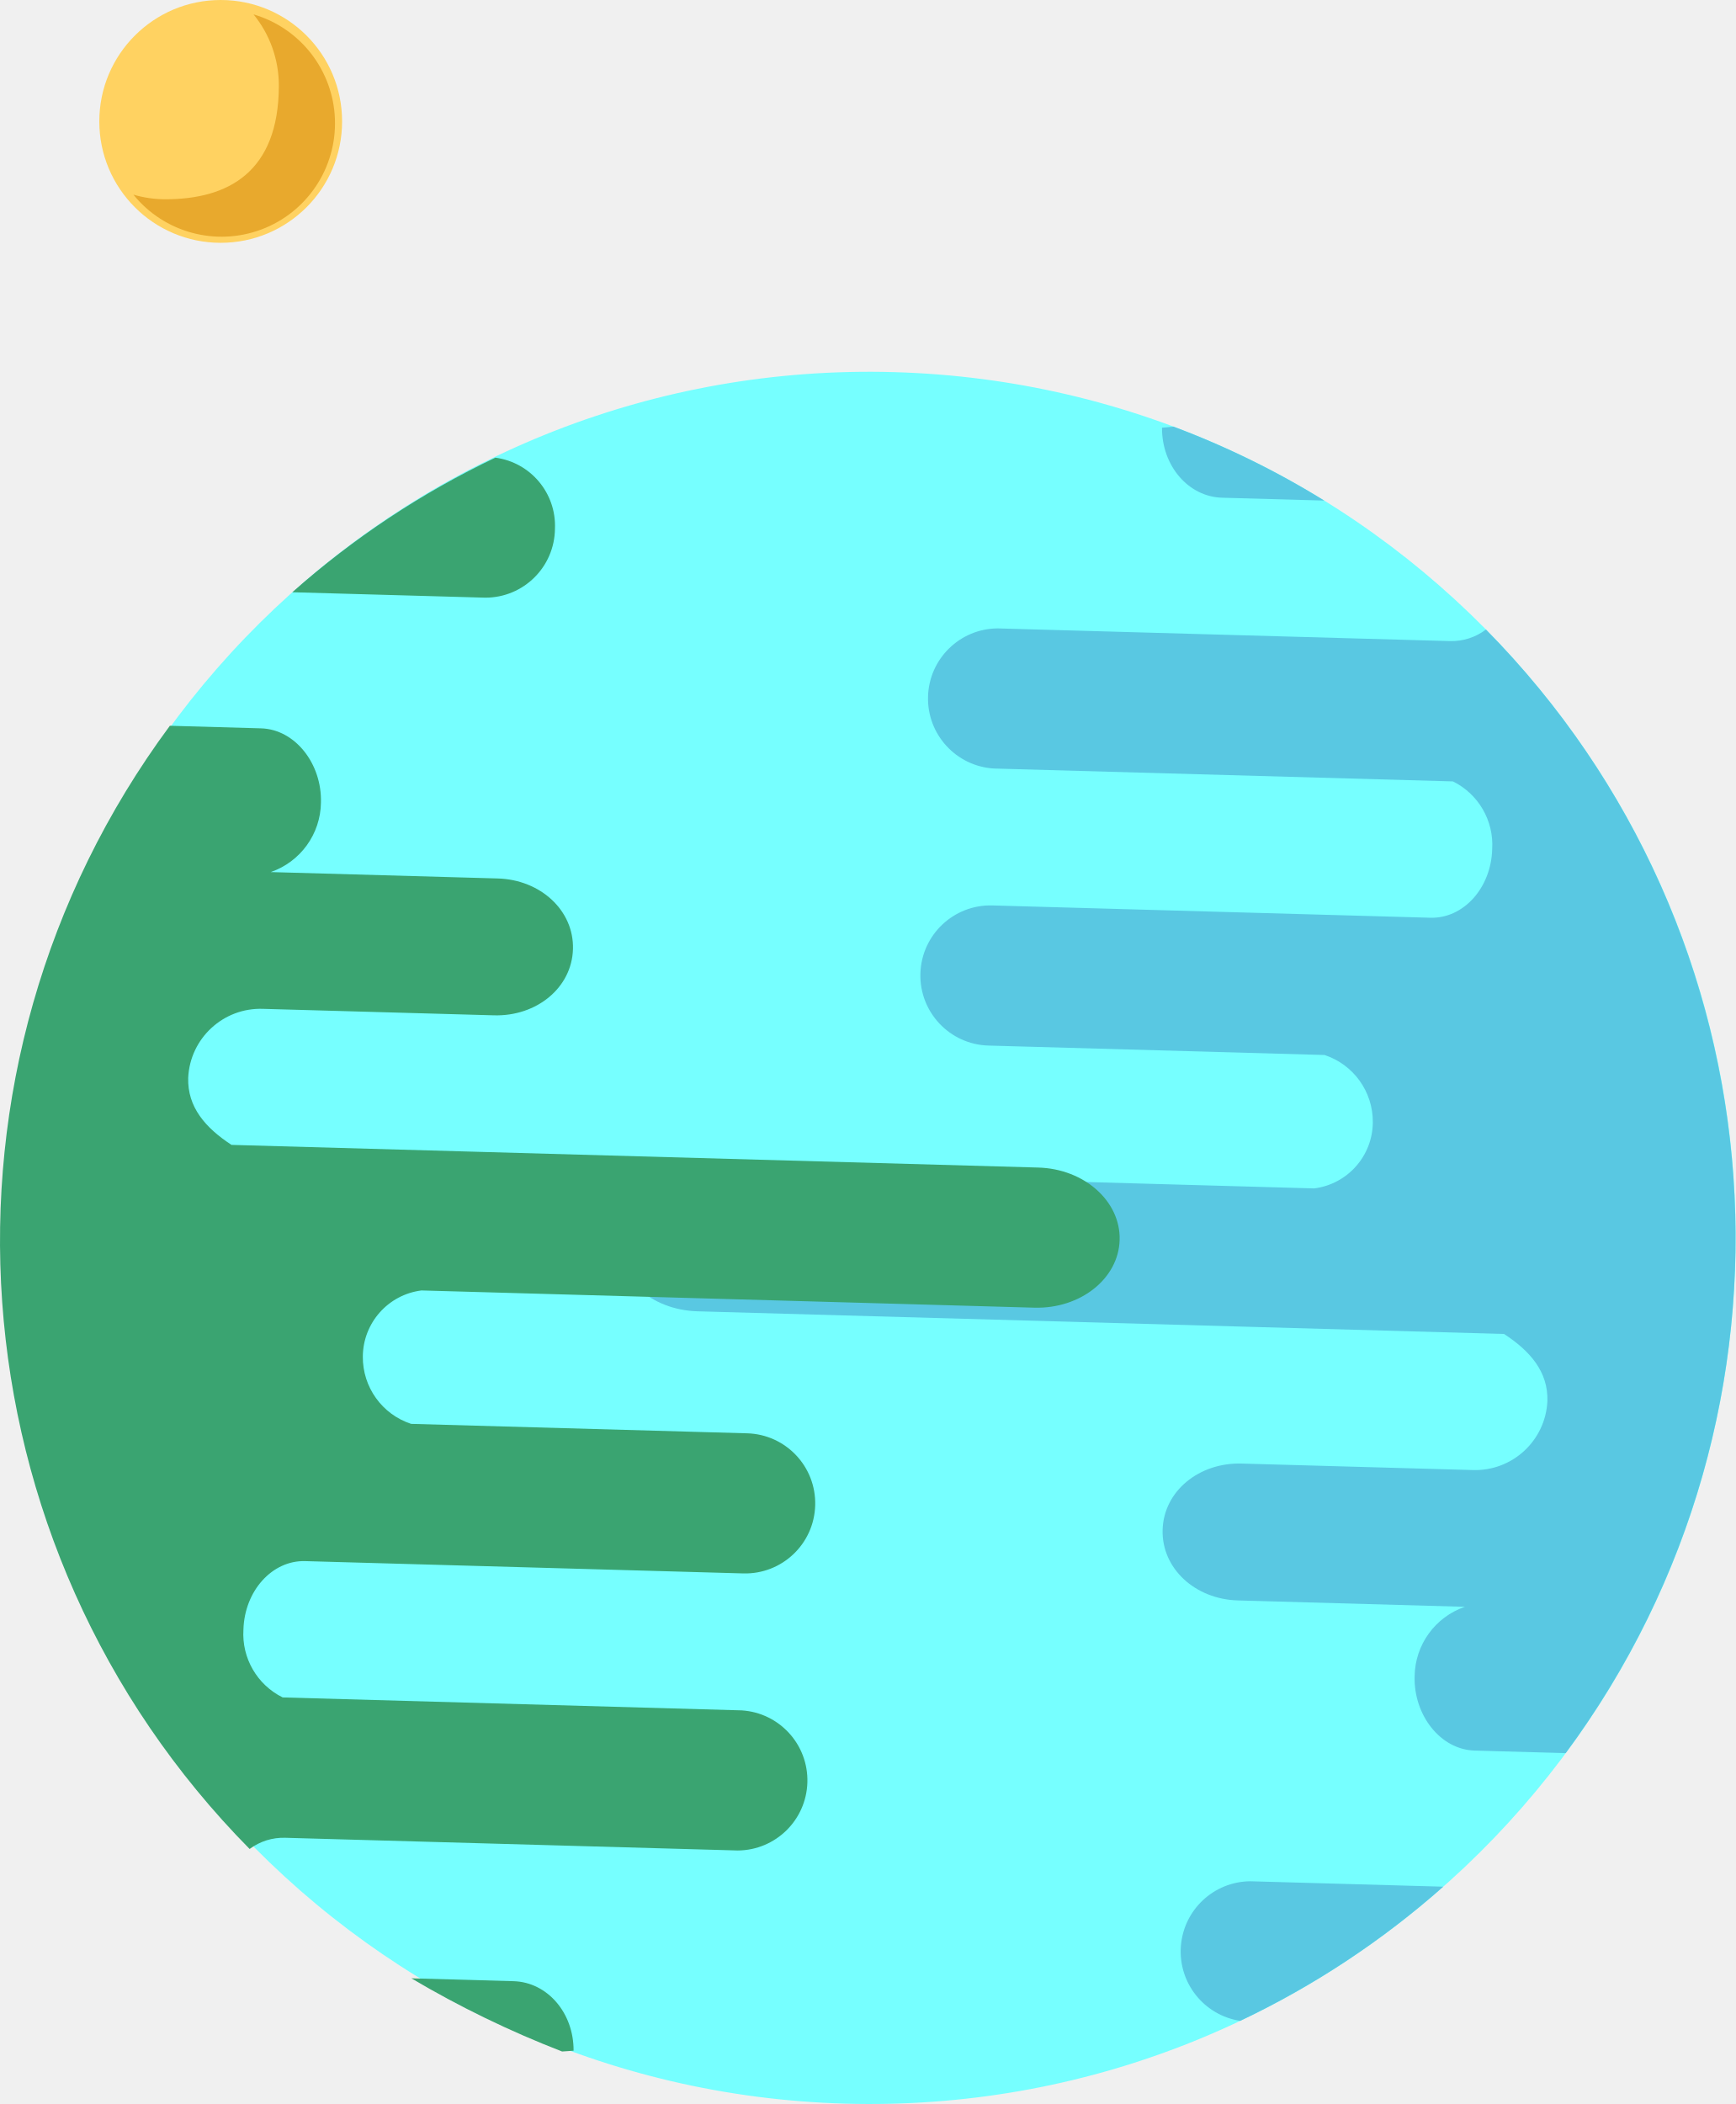
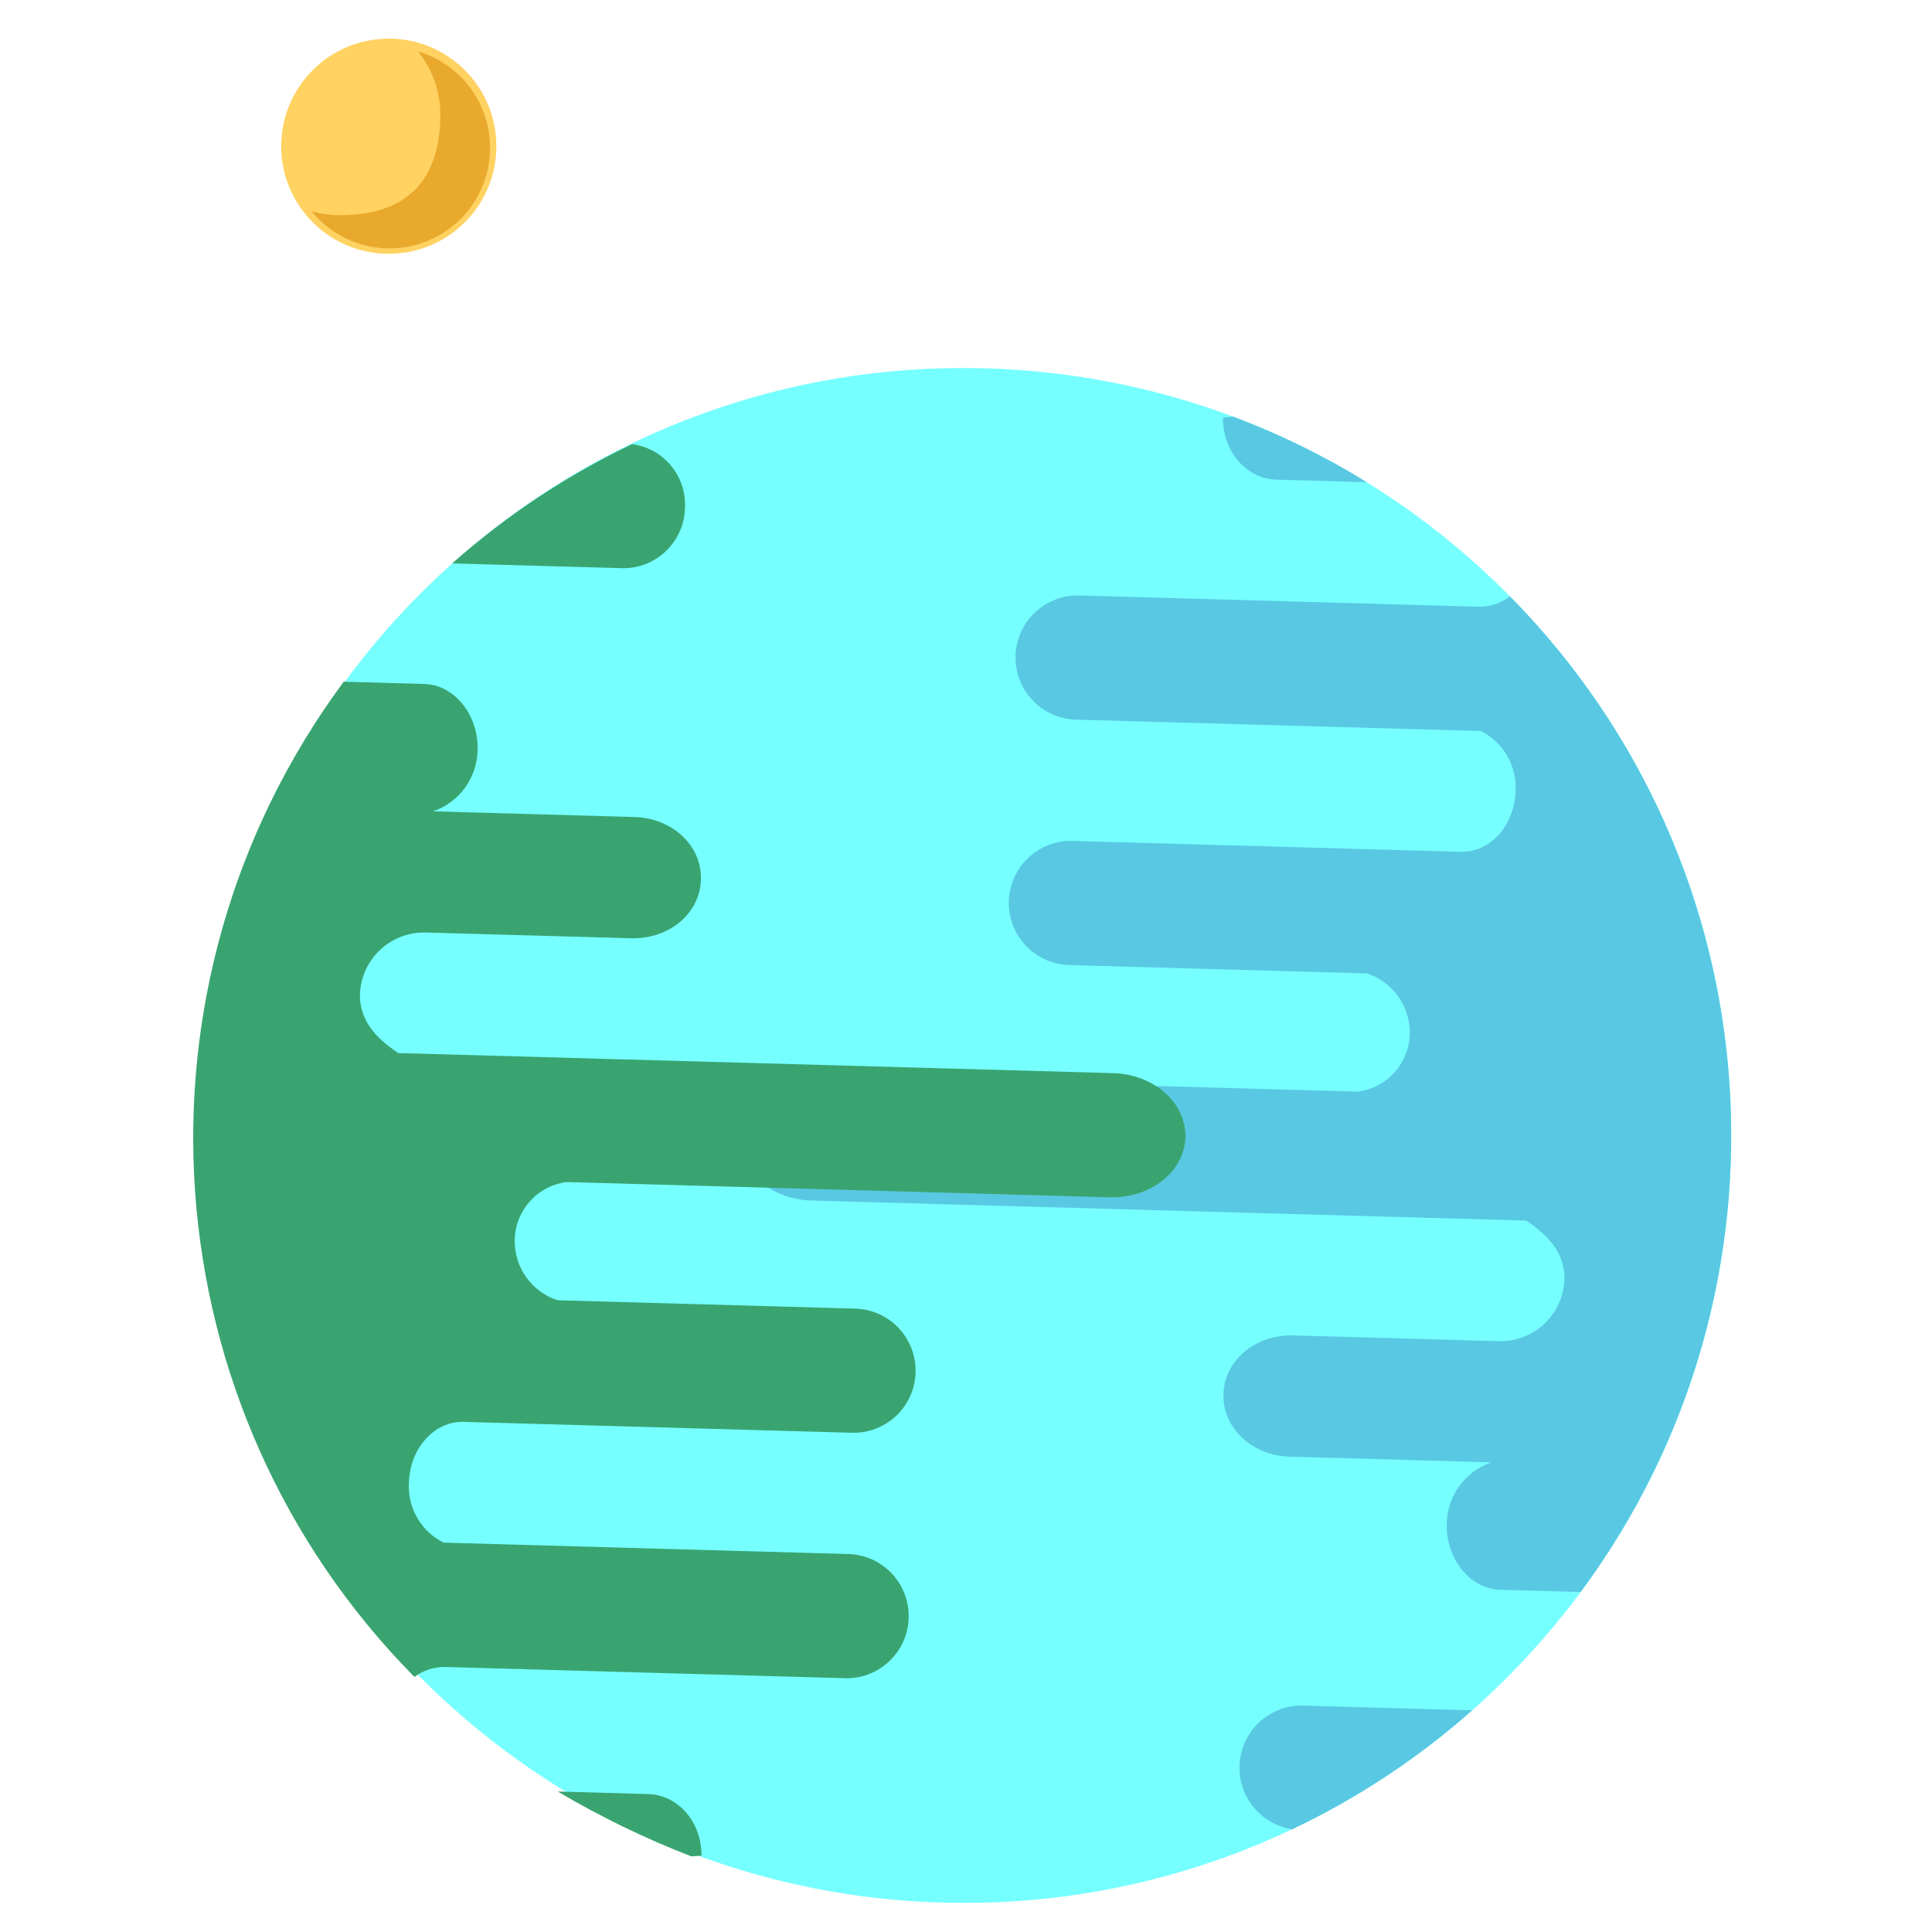
- <svg xmlns="http://www.w3.org/2000/svg" width="159.216" height="192.986" viewBox="0 0 159.216 192.986">
+ <svg xmlns="http://www.w3.org/2000/svg" width="200" height="200" viewBox="0 0 200 200">
  <defs>
-     <style>
-             .cls-1{fill:#76ffff}.cls-2{fill:#59c8e2}.cls-3{fill:#3aa471}.cls-4{fill:#ffd261}.cls-5{fill:#e8a92d}
-         </style>
+     <style>.a{fill:#fff;}.b{fill:#76ffff;}.c{fill:#59c8e2;}.d{fill:#3aa471;}.e{fill:#ffd261;}.f{fill:#e8a92d;}</style>
  </defs>
-   <g id="EARTH" transform="translate(-3041.194 -620.906)">
-     <g id="Group_125" data-name="Group 125" transform="translate(2996 610)">
-       <g id="Group_124" data-name="Group 124" transform="translate(45.194 45.005)">
-         <path id="Path_151" d="M3071.171 761.494a79.442 79.442 0 1 1 77.18 81.642 79.441 79.441 0 0 1-77.18-81.642z" class="cls-1" data-name="Path 151" transform="translate(-3070.808 -684.281)" />
-         <g id="Group_122" data-name="Group 122" transform="translate(56.503 5.034)">
-           <path id="Path_152" d="M3255.74 912.8a6.44 6.44 0 0 0-.924 12.805 79.565 79.565 0 0 0 18.624-12.308z" class="cls-2" data-name="Path 152" transform="translate(-3197.548 -779.377)" />
-           <path id="Path_153" d="M3242.431 800.33l-21.178-.594c-3.908-.11-7.154 2.525-7.253 6.078s2.992 6.365 6.9 6.476l20.825.585a6.832 6.832 0 0 0-4.607 6.371c-.1 3.552 2.36 6.727 5.5 6.815l8.357.236a79.444 79.444 0 0 0-7.314-103.061 5.242 5.242 0 0 1-3.282 1.061l-41.5-1.165a6.432 6.432 0 0 0-.361 12.852l42.115 1.182a6.486 6.486 0 0 1 3.6 6.224c-.1 3.551-2.637 6.365-5.666 6.281l-40.179-1.128a6.429 6.429 0 1 0-.362 12.853l30.825.865a6.441 6.441 0 0 1 4.432 6.176 6.15 6.15 0 0 1-5.377 6.061l-56.224-1.578c-4.222-.119-7.728 2.66-7.828 6.211s3.244 6.522 7.468 6.639l74 2.079c2.392 1.562 4.052 3.465 3.976 6.153a6.638 6.638 0 0 1-6.867 6.328z" class="cls-2" data-name="Path 153" transform="translate(-3163.85 -704.626)" />
-           <path id="Path_154" d="M3252.041 699.109l9.373.262a79.073 79.073 0 0 0-13.83-6.782q-.528.049-1.053.1c-.021 3.485 2.417 6.334 5.51 6.42z" class="cls-2" data-name="Path 154" transform="translate(-3196.437 -692.59)" />
-         </g>
-         <g id="Group_123" data-name="Group 123" transform="translate(0 7.879)">
-           <path id="Path_155" d="M3132.554 710.128a6.383 6.383 0 0 0 6.392-6.323 6.31 6.31 0 0 0-5.466-6.519 79.948 79.948 0 0 0-18.626 12.345z" class="cls-3" data-name="Path 155" transform="translate(-3088.037 -697.286)" />
-           <path id="Path_156" d="M3094.723 763.841l21.178.594c3.909.111 7.154-2.525 7.253-6.077s-2.992-6.366-6.9-6.476l-20.828-.586a6.834 6.834 0 0 0 4.609-6.37c.1-3.552-2.36-6.726-5.5-6.814l-8.359-.236a79.4 79.4 0 0 0 7.316 103.024 5.192 5.192 0 0 1 3.281-1.026l41.5 1.165a6.432 6.432 0 0 0 .362-12.851L3096.524 827a6.485 6.485 0 0 1-3.6-6.22c.1-3.553 2.637-6.37 5.666-6.283l40.179 1.128a6.428 6.428 0 1 0 .361-12.851l-30.824-.866a6.437 6.437 0 0 1-4.429-6.176 6.152 6.152 0 0 1 5.377-6.062l56.221 1.58c4.224.117 7.729-2.659 7.828-6.21s-3.242-6.524-7.466-6.642l-74.006-2.079c-2.389-1.562-4.051-3.464-3.974-6.152a6.637 6.637 0 0 1 6.866-6.326z" class="cls-3" data-name="Path 156" transform="translate(-3070.593 -713.284)" />
-           <path id="Path_157" d="M3142.246 927.759l-9.374-.264a93.217 93.217 0 0 0 13.83 6.713c.352-.035.7-.033 1.053-.071.022-3.479-2.414-6.291-5.509-6.378z" class="cls-3" data-name="Path 157" transform="translate(-3095.138 -788.016)" />
+   <g transform="translate(-456 -1749)">
+     <rect class="a" width="200" height="200" transform="translate(456 1749)" />
+     <g transform="translate(-2565.194 1132.094)">
+       <g transform="translate(2996 610)">
+         <g transform="translate(45.194 45.005)">
+           <path class="b" d="M3071.171,761.494a79.442,79.442,0,1,1,77.18,81.642A79.441,79.441,0,0,1,3071.171,761.494Z" transform="translate(-3070.808 -684.281)" />
+           <g transform="translate(56.503 5.034)">
+             <path class="c" d="M3255.74,912.8a6.44,6.44,0,0,0-.924,12.805,79.565,79.565,0,0,0,18.624-12.308Z" transform="translate(-3197.548 -779.377)" />
+             <path class="c" d="M3242.431,800.33l-21.178-.594c-3.908-.11-7.154,2.525-7.253,6.078s2.992,6.365,6.9,6.476l20.825.585a6.832,6.832,0,0,0-4.607,6.371c-.1,3.552,2.36,6.727,5.5,6.815l8.357.236a79.444,79.444,0,0,0-7.314-103.061,5.242,5.242,0,0,1-3.282,1.061l-41.5-1.165a6.432,6.432,0,0,0-.361,12.852l42.115,1.182a6.486,6.486,0,0,1,3.6,6.224c-.1,3.551-2.637,6.365-5.666,6.281l-40.179-1.128a6.429,6.429,0,1,0-.362,12.853l30.825.865a6.441,6.441,0,0,1,4.432,6.176,6.15,6.15,0,0,1-5.377,6.061l-56.224-1.578c-4.222-.119-7.728,2.66-7.828,6.211s3.244,6.522,7.468,6.639l74,2.079c2.392,1.562,4.052,3.465,3.976,6.153A6.638,6.638,0,0,1,3242.431,800.33Z" transform="translate(-3163.85 -704.626)" />
+             <path class="c" d="M3252.041,699.109l9.373.262a79.073,79.073,0,0,0-13.83-6.782q-.528.049-1.053.1C3246.51,696.174,3248.948,699.023,3252.041,699.109Z" transform="translate(-3196.437 -692.59)" />
+           </g>
+           <g transform="translate(0 7.879)">
+             <path class="d" d="M3132.554,710.128a6.383,6.383,0,0,0,6.392-6.323,6.31,6.31,0,0,0-5.466-6.519,79.948,79.948,0,0,0-18.626,12.345Z" transform="translate(-3088.037 -697.286)" />
+             <path class="d" d="M3094.723,763.841l21.178.594c3.909.111,7.154-2.525,7.253-6.077s-2.992-6.366-6.9-6.476l-20.828-.586a6.834,6.834,0,0,0,4.609-6.37c.1-3.552-2.36-6.726-5.5-6.814l-8.359-.236a79.4,79.4,0,0,0,7.316,103.024,5.192,5.192,0,0,1,3.281-1.026l41.5,1.165a6.432,6.432,0,0,0,.362-12.851L3096.524,827a6.485,6.485,0,0,1-3.6-6.22c.1-3.553,2.637-6.37,5.666-6.283l40.179,1.128a6.428,6.428,0,1,0,.361-12.851l-30.824-.866a6.437,6.437,0,0,1-4.429-6.176,6.152,6.152,0,0,1,5.377-6.062l56.221,1.58c4.224.117,7.729-2.659,7.828-6.21s-3.242-6.524-7.466-6.642l-74.006-2.079c-2.389-1.562-4.051-3.464-3.974-6.152A6.637,6.637,0,0,1,3094.723,763.841Z" transform="translate(-3070.593 -713.284)" />
+             <path class="d" d="M3142.246,927.759l-9.374-.264a93.217,93.217,0,0,0,13.83,6.713c.352-.035.7-.033,1.053-.071C3147.777,930.658,3145.341,927.846,3142.246,927.759Z" transform="translate(-3095.138 -788.016)" />
+           </g>
        </g>
      </g>
-     </g>
-     <g id="Group_127" data-name="Group 127" transform="translate(3050.302 620.906)">
-       <g id="Group_126" data-name="Group 126">
-         <path id="Path_158" d="M3107.9 639.136A11.136 11.136 0 1 1 3096.761 628a11.136 11.136 0 0 1 11.139 11.136z" class="cls-4" data-name="Path 158" transform="translate(-3085.626 -628)" />
+       <g transform="translate(3050.302 620.906)">
+         <path class="e" d="M3107.9,639.136A11.136,11.136,0,1,1,3096.761,628,11.136,11.136,0,0,1,3107.9,639.136Z" transform="translate(-3085.626 -628)" />
+         <path class="f" d="M3101.813,630.176a10.328,10.328,0,0,1,2.323,6.551c-.02,7.933-4.66,10.408-10.408,10.408a10.4,10.4,0,0,1-2.934-.422,10.407,10.407,0,1,0,11.02-16.536Z" transform="translate(-3087.663 -628.858)" />
      </g>
-       <path id="Path_159" d="M3101.813 630.176a10.328 10.328 0 0 1 2.323 6.551c-.02 7.933-4.66 10.408-10.408 10.408a10.4 10.4 0 0 1-2.934-.422 10.407 10.407 0 1 0 11.02-16.536z" class="cls-5" data-name="Path 159" transform="translate(-3087.663 -628.858)" />
    </g>
  </g>
</svg>
